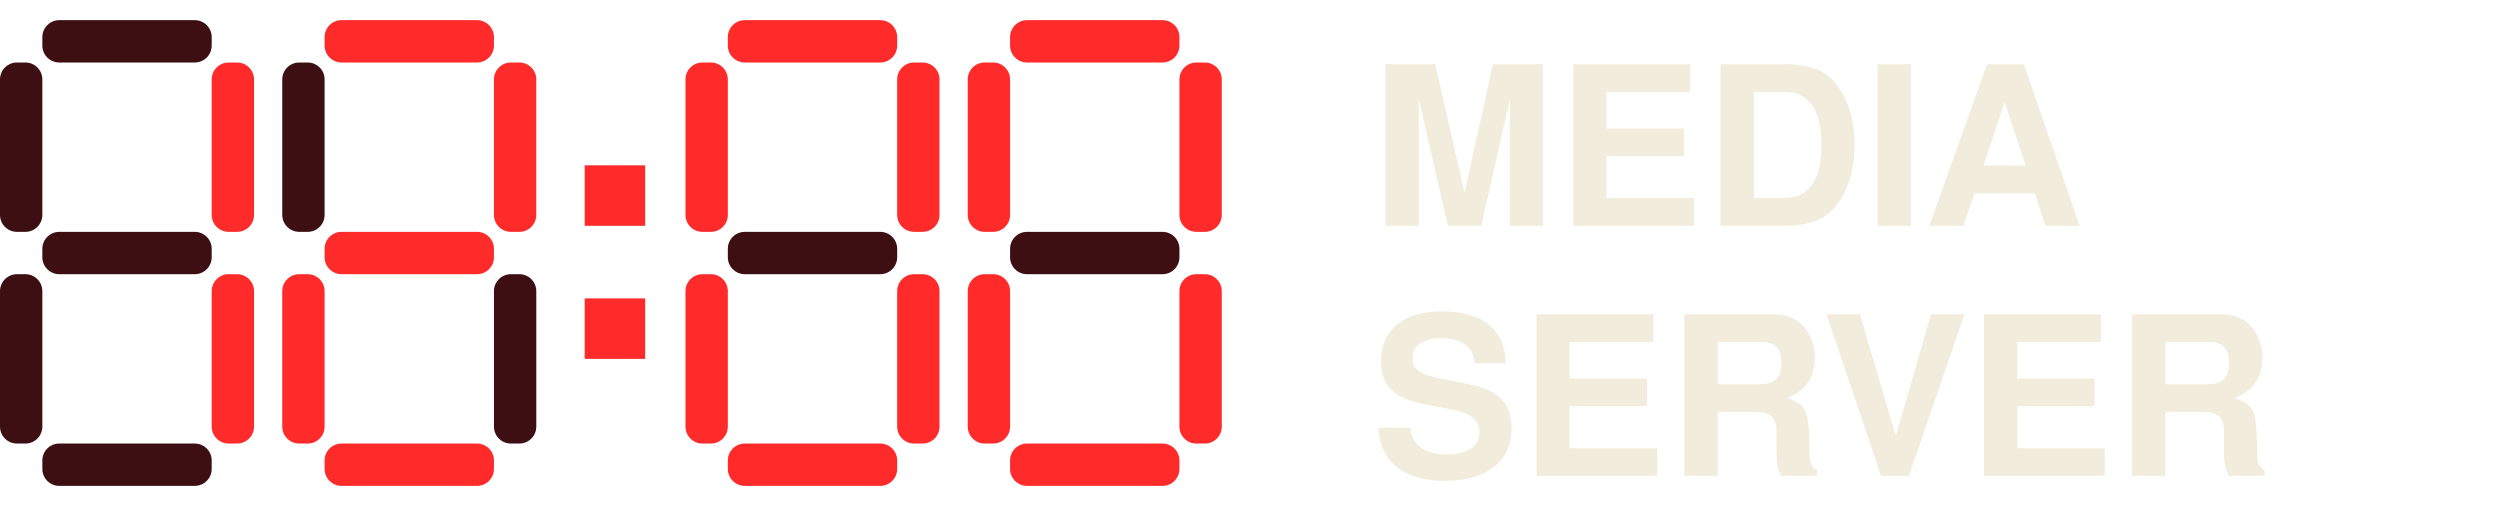
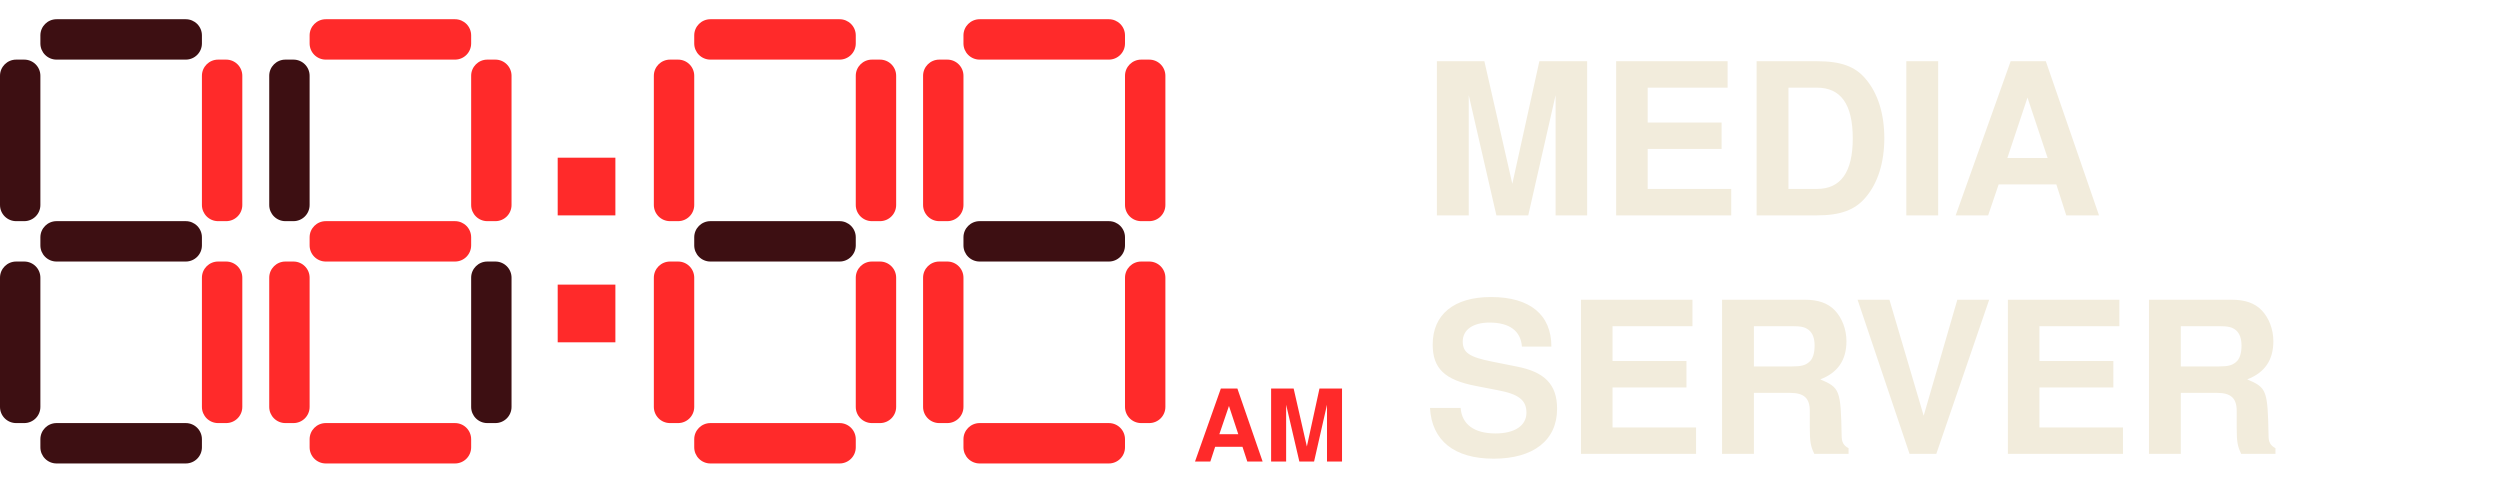
- <svg xmlns="http://www.w3.org/2000/svg" viewBox="0 0 124 25">
+ <svg xmlns="http://www.w3.org/2000/svg" viewBox="0 0 130 25">
  <style>.on{fill:#ff2a2a}.off{fill:#3d0f12}</style>
  <g transform="translate(0,1) scale(2.1)">
    <rect class="off" x="1" y="0" width="4" height="1" rx=".4" />
    <rect class="on" x="5" y="1" width="1" height="4" rx=".4" />
    <rect class="on" x="5" y="6" width="1" height="4" rx=".4" />
    <rect class="off" x="1" y="10" width="4" height="1" rx=".4" />
    <rect class="off" x="0" y="6" width="1" height="4" rx=".4" />
    <rect class="off" x="0" y="1" width="1" height="4" rx=".4" />
    <rect class="off" x="1" y="5" width="4" height="1" rx=".4" />
  </g>
  <g transform="translate(14,1) scale(2.1)">
    <rect class="on" x="1" y="0" width="4" height="1" rx=".4" />
    <rect class="on" x="5" y="1" width="1" height="4" rx=".4" />
    <rect class="off" x="5" y="6" width="1" height="4" rx=".4" />
    <rect class="on" x="1" y="10" width="4" height="1" rx=".4" />
    <rect class="on" x="0" y="6" width="1" height="4" rx=".4" />
    <rect class="off" x="0" y="1" width="1" height="4" rx=".4" />
    <rect class="on" x="1" y="5" width="4" height="1" rx=".4" />
  </g>
  <g transform="translate(34,1) scale(2.1)">
    <rect class="on" x="1" y="0" width="4" height="1" rx=".4" />
    <rect class="on" x="5" y="1" width="1" height="4" rx=".4" />
    <rect class="on" x="5" y="6" width="1" height="4" rx=".4" />
    <rect class="on" x="1" y="10" width="4" height="1" rx=".4" />
    <rect class="on" x="0" y="6" width="1" height="4" rx=".4" />
    <rect class="on" x="0" y="1" width="1" height="4" rx=".4" />
    <rect class="off" x="1" y="5" width="4" height="1" rx=".4" />
  </g>
  <g transform="translate(48,1) scale(2.1)">
    <rect class="on" x="1" y="0" width="4" height="1" rx=".4" />
    <rect class="on" x="5" y="1" width="1" height="4" rx=".4" />
    <rect class="on" x="5" y="6" width="1" height="4" rx=".4" />
    <rect class="on" x="1" y="10" width="4" height="1" rx=".4" />
    <rect class="on" x="0" y="6" width="1" height="4" rx=".4" />
    <rect class="on" x="0" y="1" width="1" height="4" rx=".4" />
    <rect class="off" x="1" y="5" width="4" height="1" rx=".4" />
  </g>
  <rect class="on" x="29" y="8.2" width="3" height="3" />
  <rect class="on" x="29" y="14.8" width="3" height="3" />
-   <text x="68" y="11.2" font-family="Futura,'Century Gothic','Arial Black',Helvetica,sans-serif" font-weight="900" font-size="11" textLength="55" lengthAdjust="spacing" fill="#f2ecdc">MEDIA</text>
-   <text x="68" y="23.6" font-family="Futura,'Century Gothic','Arial Black',Helvetica,sans-serif" font-weight="900" font-size="11" textLength="55" lengthAdjust="spacing" fill="#f2ecdc">SERVER</text>
+   <text x="62" y="24" font-family="Helvetica,Arial,sans-serif" font-weight="700" font-size="5.2" textLength="8" lengthAdjust="spacingAndGlyphs" fill="#ff2a2a">AM</text>
+   <text x="74" y="11.2" font-family="Futura,'Century Gothic','Arial Black',Helvetica,sans-serif" font-weight="900" font-size="11" textLength="55" lengthAdjust="spacing" fill="#f2ecdc">MEDIA</text>
+   <text x="74" y="23.6" font-family="Futura,'Century Gothic','Arial Black',Helvetica,sans-serif" font-weight="900" font-size="11" textLength="55" lengthAdjust="spacing" fill="#f2ecdc">SERVER</text>
</svg>
